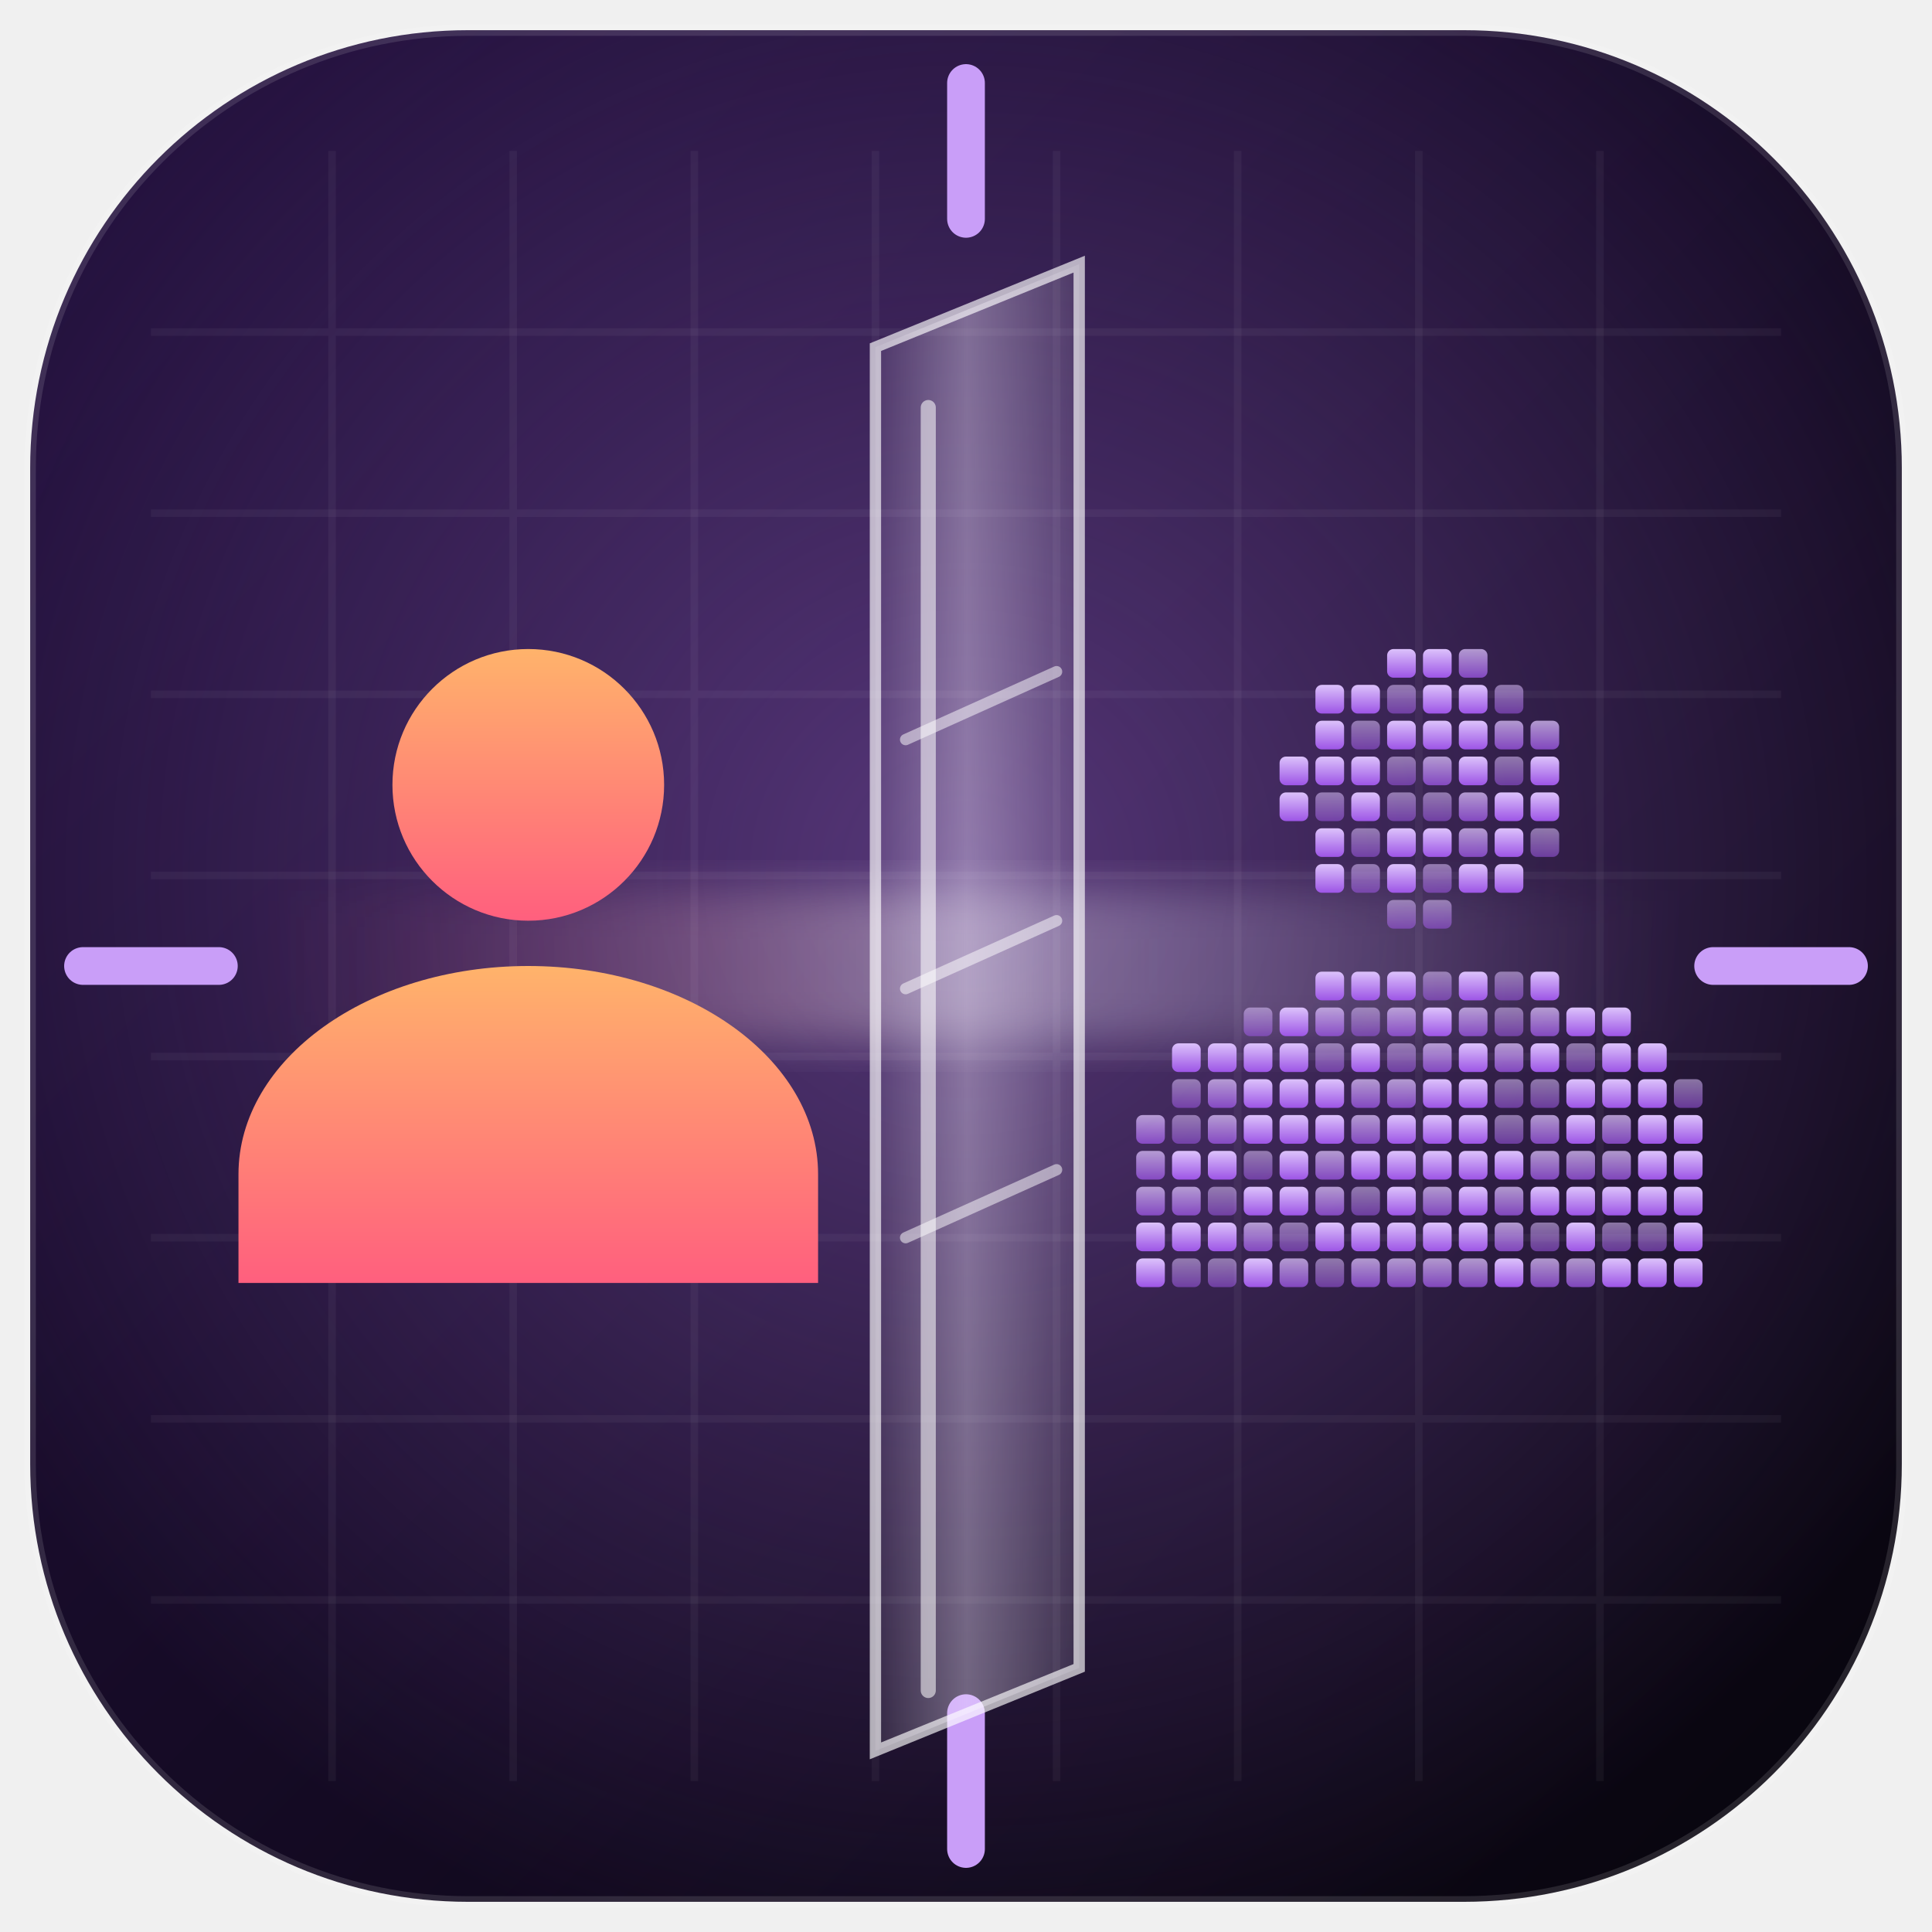
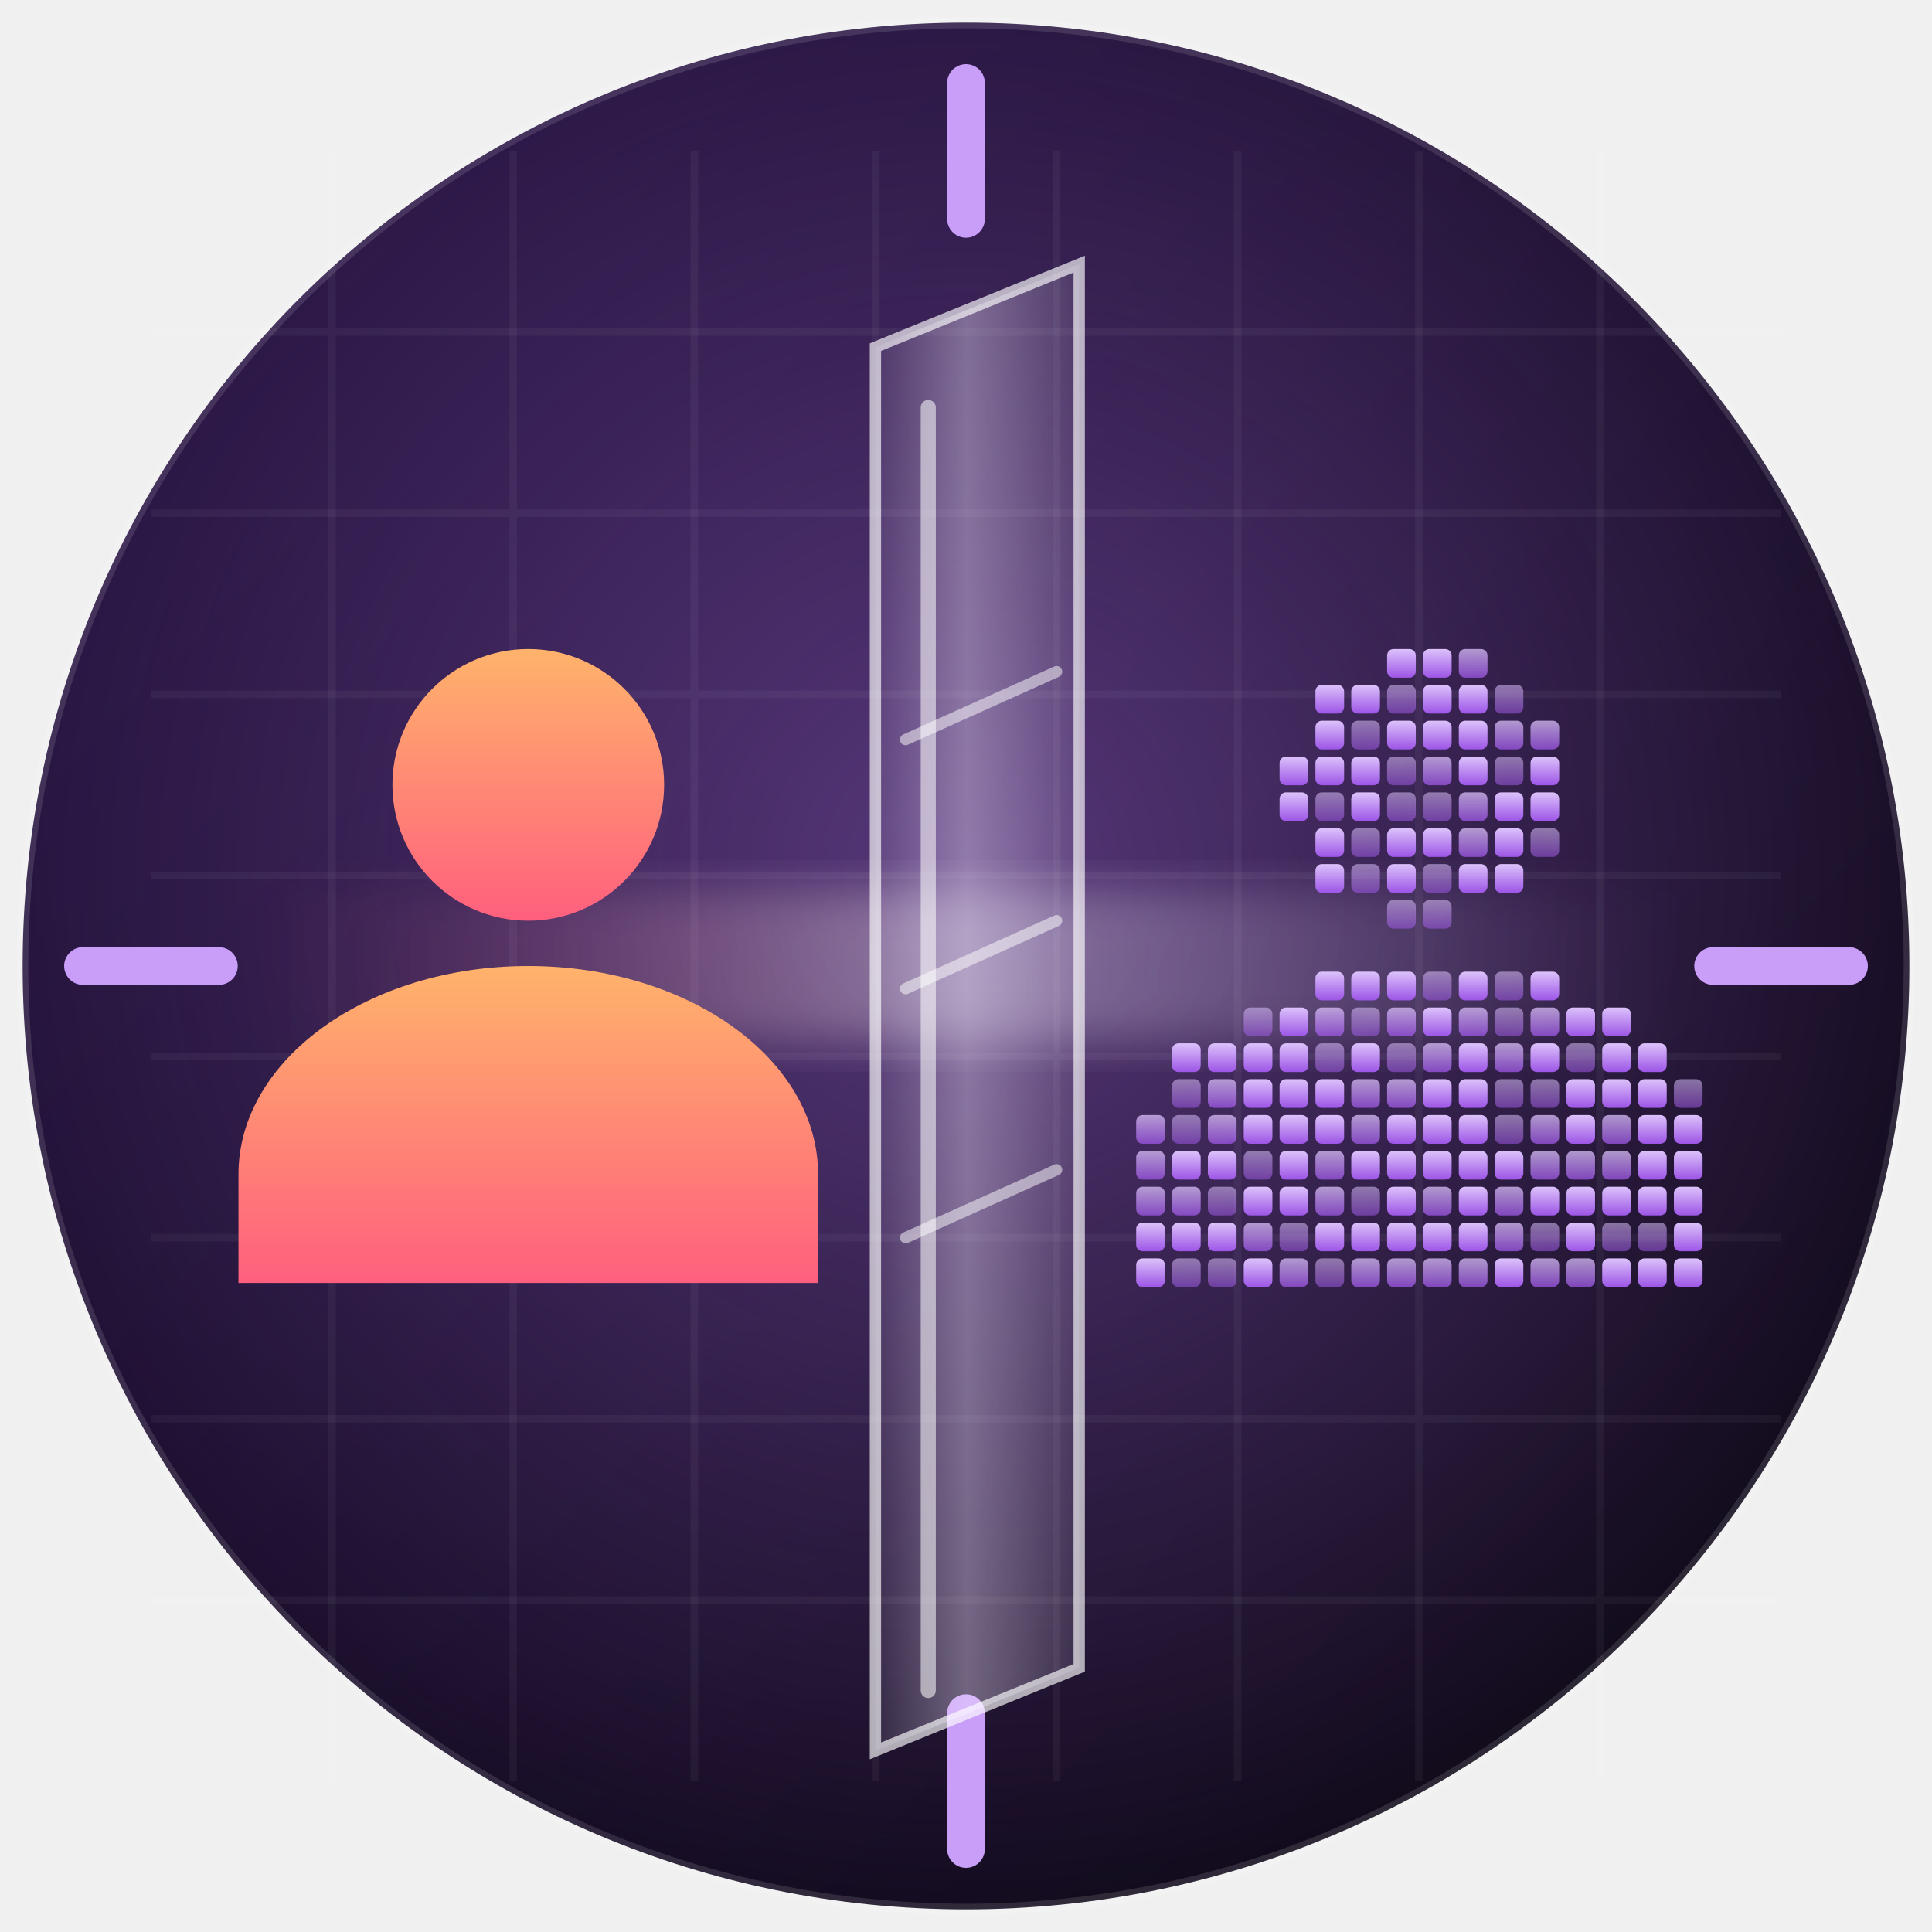
<svg xmlns="http://www.w3.org/2000/svg" viewBox="0 0 512 512" width="512" height="512">
  <defs>
    <linearGradient id="bg" x1="0" y1="0" x2="1" y2="1">
      <stop offset="0" stop-color="#24113f" />
      <stop offset="1" stop-color="#07050c" />
    </linearGradient>
    <radialGradient id="glow" cx="0.5" cy="0.45" r="0.6">
      <stop offset="0" stop-color="#b577f3" stop-opacity="0.40" />
      <stop offset="1" stop-color="#b577f3" stop-opacity="0" />
    </radialGradient>
    <linearGradient id="warm" x1="0" y1="0" x2="0" y2="1">
      <stop offset="0" stop-color="#ffb36b" />
      <stop offset="1" stop-color="#ff5f7e" />
    </linearGradient>
    <linearGradient id="tok" x1="0" y1="0" x2="0" y2="1">
      <stop offset="0" stop-color="#dcc2fb" />
      <stop offset="1" stop-color="#9d55e6" />
    </linearGradient>
    <linearGradient id="glass" x1="0" y1="0" x2="1" y2="0">
      <stop offset="0" stop-color="#f3e8ff" stop-opacity="0.10" />
      <stop offset="0.45" stop-color="#f3e8ff" stop-opacity="0.38" />
      <stop offset="1" stop-color="#f3e8ff" stop-opacity="0.12" />
    </linearGradient>
    <linearGradient id="beam" x1="0" y1="0" x2="1" y2="0">
      <stop offset="0" stop-color="#ff5f7e" stop-opacity="0" />
      <stop offset="0.48" stop-color="#ffffff" stop-opacity="0.35" />
      <stop offset="1" stop-color="#dcc2fb" stop-opacity="0" />
    </linearGradient>
    <filter id="soft" x="-20%" y="-20%" width="140%" height="140%">
      <feGaussianBlur stdDeviation="6" />
    </filter>
  </defs>
  <g transform="translate(0 0) scale(1.0)">
-     <rect x="8" y="8" width="496" height="496" rx="116" fill="url(#bg)" />
-     <rect x="8" y="8" width="496" height="496" rx="116" fill="url(#glow)" />
+     <circle cx="256" cy="256" r="250" fill="url(#bg)" />
+     <circle cx="256" cy="256" r="250" fill="url(#glow)" />
    <path d="M88 40V472M40 88H472" stroke="#ffffff" stroke-opacity="0.045" stroke-width="2" />
    <path d="M136 40V472M40 136H472" stroke="#ffffff" stroke-opacity="0.045" stroke-width="2" />
    <path d="M184 40V472M40 184H472" stroke="#ffffff" stroke-opacity="0.045" stroke-width="2" />
    <path d="M232 40V472M40 232H472" stroke="#ffffff" stroke-opacity="0.045" stroke-width="2" />
    <path d="M280 40V472M40 280H472" stroke="#ffffff" stroke-opacity="0.045" stroke-width="2" />
    <path d="M328 40V472M40 328H472" stroke="#ffffff" stroke-opacity="0.045" stroke-width="2" />
    <path d="M376 40V472M40 376H472" stroke="#ffffff" stroke-opacity="0.045" stroke-width="2" />
    <path d="M424 40V472M40 424H472" stroke="#ffffff" stroke-opacity="0.045" stroke-width="2" />
    <g stroke="#c99ef8" stroke-width="10" stroke-linecap="round">
      <path d="M256 22V58M256 454V490M22 256H58M454 256H490" />
    </g>
    <rect x="70" y="236" width="372" height="40" fill="url(#beam)" filter="url(#soft)" />
    <g fill="url(#warm)">
      <circle cx="140" cy="208.0" r="36.0" />
      <path d="M63.2,340.0 V311.2 A76.8,55.2 0 0 1 216.8,311.2 V340.0 Z" />
    </g>
    <g fill="url(#tok)">
      <rect x="367.6" y="172.0" width="7.6" height="7.6" rx="1.7" opacity="1" />
      <rect x="377.1" y="172.0" width="7.6" height="7.6" rx="1.7" opacity="1" />
      <rect x="386.6" y="172.0" width="7.6" height="7.6" rx="1.7" opacity="0.75" />
      <rect x="348.6" y="181.5" width="7.6" height="7.6" rx="1.7" opacity="1" />
      <rect x="358.1" y="181.5" width="7.6" height="7.6" rx="1.7" opacity="1" />
      <rect x="367.6" y="181.5" width="7.6" height="7.6" rx="1.7" opacity="0.55" />
      <rect x="377.1" y="181.5" width="7.6" height="7.6" rx="1.7" opacity="1" />
      <rect x="386.6" y="181.5" width="7.6" height="7.6" rx="1.7" opacity="1" />
      <rect x="396.1" y="181.5" width="7.6" height="7.6" rx="1.7" opacity="0.55" />
      <rect x="348.6" y="191.0" width="7.6" height="7.6" rx="1.7" opacity="1" />
      <rect x="358.1" y="191.0" width="7.6" height="7.6" rx="1.7" opacity="0.55" />
      <rect x="367.6" y="191.0" width="7.6" height="7.6" rx="1.7" opacity="1" />
      <rect x="377.1" y="191.0" width="7.6" height="7.6" rx="1.7" opacity="1" />
      <rect x="386.6" y="191.0" width="7.6" height="7.6" rx="1.7" opacity="1" />
      <rect x="396.1" y="191.0" width="7.6" height="7.6" rx="1.7" opacity="0.75" />
      <rect x="405.6" y="191.0" width="7.6" height="7.6" rx="1.7" opacity="0.75" />
      <rect x="339.1" y="200.5" width="7.6" height="7.6" rx="1.7" opacity="1" />
      <rect x="348.6" y="200.5" width="7.6" height="7.6" rx="1.7" opacity="1" />
      <rect x="358.1" y="200.5" width="7.6" height="7.6" rx="1.7" opacity="1" />
      <rect x="367.6" y="200.5" width="7.6" height="7.6" rx="1.7" opacity="0.55" />
      <rect x="377.1" y="200.5" width="7.6" height="7.6" rx="1.7" opacity="0.75" />
      <rect x="386.6" y="200.5" width="7.6" height="7.6" rx="1.7" opacity="1" />
      <rect x="396.1" y="200.5" width="7.6" height="7.6" rx="1.7" opacity="0.55" />
      <rect x="405.6" y="200.5" width="7.6" height="7.6" rx="1.7" opacity="1" />
      <rect x="339.1" y="210.0" width="7.6" height="7.6" rx="1.7" opacity="1" />
      <rect x="348.6" y="210.0" width="7.6" height="7.6" rx="1.7" opacity="0.55" />
      <rect x="358.1" y="210.0" width="7.6" height="7.6" rx="1.7" opacity="1" />
      <rect x="367.6" y="210.0" width="7.6" height="7.6" rx="1.7" opacity="0.55" />
      <rect x="377.1" y="210.0" width="7.6" height="7.6" rx="1.7" opacity="0.55" />
      <rect x="386.6" y="210.0" width="7.6" height="7.6" rx="1.7" opacity="0.75" />
      <rect x="396.1" y="210.0" width="7.6" height="7.6" rx="1.7" opacity="1" />
      <rect x="405.6" y="210.0" width="7.6" height="7.6" rx="1.7" opacity="1" />
      <rect x="348.6" y="219.5" width="7.6" height="7.6" rx="1.7" opacity="1" />
      <rect x="358.1" y="219.5" width="7.6" height="7.6" rx="1.7" opacity="0.55" />
      <rect x="367.6" y="219.5" width="7.6" height="7.6" rx="1.7" opacity="1" />
      <rect x="377.1" y="219.5" width="7.6" height="7.6" rx="1.7" opacity="1" />
      <rect x="386.6" y="219.5" width="7.6" height="7.6" rx="1.7" opacity="0.75" />
      <rect x="396.1" y="219.5" width="7.6" height="7.6" rx="1.7" opacity="1" />
      <rect x="405.6" y="219.5" width="7.6" height="7.6" rx="1.7" opacity="0.55" />
      <rect x="348.6" y="229.0" width="7.6" height="7.6" rx="1.7" opacity="1" />
      <rect x="358.1" y="229.0" width="7.6" height="7.6" rx="1.7" opacity="0.55" />
      <rect x="367.6" y="229.0" width="7.6" height="7.6" rx="1.7" opacity="1" />
      <rect x="377.1" y="229.0" width="7.6" height="7.6" rx="1.7" opacity="0.55" />
      <rect x="386.6" y="229.0" width="7.6" height="7.6" rx="1.7" opacity="1" />
      <rect x="396.1" y="229.0" width="7.6" height="7.6" rx="1.7" opacity="1" />
      <rect x="367.6" y="238.5" width="7.6" height="7.6" rx="1.7" opacity="0.55" />
      <rect x="377.1" y="238.5" width="7.6" height="7.6" rx="1.7" opacity="0.55" />
      <rect x="348.6" y="257.5" width="7.6" height="7.6" rx="1.7" opacity="1" />
      <rect x="358.1" y="257.5" width="7.6" height="7.6" rx="1.7" opacity="1" />
      <rect x="367.6" y="257.5" width="7.6" height="7.6" rx="1.7" opacity="1" />
      <rect x="377.1" y="257.5" width="7.6" height="7.6" rx="1.7" opacity="0.55" />
      <rect x="386.6" y="257.5" width="7.6" height="7.6" rx="1.7" opacity="1" />
      <rect x="396.1" y="257.5" width="7.6" height="7.6" rx="1.7" opacity="0.55" />
      <rect x="405.6" y="257.5" width="7.6" height="7.6" rx="1.7" opacity="1" />
      <rect x="329.6" y="267.0" width="7.6" height="7.6" rx="1.7" opacity="0.55" />
      <rect x="339.1" y="267.0" width="7.6" height="7.6" rx="1.7" opacity="1" />
      <rect x="348.6" y="267.0" width="7.6" height="7.6" rx="1.7" opacity="0.75" />
      <rect x="358.1" y="267.0" width="7.6" height="7.6" rx="1.7" opacity="0.55" />
      <rect x="367.6" y="267.0" width="7.6" height="7.6" rx="1.7" opacity="0.75" />
      <rect x="377.1" y="267.0" width="7.6" height="7.6" rx="1.7" opacity="1" />
      <rect x="386.6" y="267.0" width="7.6" height="7.6" rx="1.7" opacity="0.75" />
      <rect x="396.1" y="267.0" width="7.6" height="7.6" rx="1.7" opacity="0.55" />
      <rect x="405.6" y="267.0" width="7.6" height="7.6" rx="1.7" opacity="0.75" />
      <rect x="415.1" y="267.0" width="7.6" height="7.6" rx="1.7" opacity="1" />
      <rect x="424.6" y="267.0" width="7.6" height="7.6" rx="1.7" opacity="1" />
      <rect x="310.6" y="276.5" width="7.6" height="7.6" rx="1.7" opacity="1" />
      <rect x="320.1" y="276.5" width="7.6" height="7.6" rx="1.7" opacity="1" />
      <rect x="329.6" y="276.5" width="7.6" height="7.6" rx="1.7" opacity="1" />
      <rect x="339.1" y="276.5" width="7.6" height="7.6" rx="1.7" opacity="1" />
      <rect x="348.6" y="276.5" width="7.6" height="7.6" rx="1.7" opacity="0.55" />
      <rect x="358.1" y="276.5" width="7.6" height="7.6" rx="1.7" opacity="1" />
      <rect x="367.6" y="276.5" width="7.6" height="7.6" rx="1.7" opacity="0.55" />
      <rect x="377.1" y="276.5" width="7.6" height="7.6" rx="1.7" opacity="0.75" />
      <rect x="386.6" y="276.5" width="7.6" height="7.6" rx="1.7" opacity="1" />
      <rect x="396.1" y="276.5" width="7.6" height="7.6" rx="1.7" opacity="0.75" />
      <rect x="405.6" y="276.5" width="7.6" height="7.6" rx="1.7" opacity="1" />
      <rect x="415.1" y="276.5" width="7.6" height="7.6" rx="1.7" opacity="0.55" />
      <rect x="424.6" y="276.5" width="7.6" height="7.6" rx="1.7" opacity="1" />
      <rect x="434.1" y="276.5" width="7.6" height="7.6" rx="1.7" opacity="1" />
      <rect x="310.6" y="286.0" width="7.6" height="7.6" rx="1.7" opacity="0.55" />
      <rect x="320.1" y="286.0" width="7.6" height="7.6" rx="1.7" opacity="0.75" />
      <rect x="329.6" y="286.0" width="7.6" height="7.6" rx="1.7" opacity="1" />
      <rect x="339.1" y="286.0" width="7.6" height="7.6" rx="1.7" opacity="1" />
      <rect x="348.6" y="286.0" width="7.6" height="7.6" rx="1.7" opacity="1" />
      <rect x="358.1" y="286.0" width="7.6" height="7.6" rx="1.7" opacity="0.75" />
      <rect x="367.6" y="286.0" width="7.6" height="7.6" rx="1.7" opacity="0.75" />
      <rect x="377.1" y="286.0" width="7.6" height="7.6" rx="1.7" opacity="1" />
      <rect x="386.6" y="286.0" width="7.6" height="7.6" rx="1.7" opacity="1" />
      <rect x="396.1" y="286.0" width="7.6" height="7.6" rx="1.7" opacity="0.55" />
      <rect x="405.6" y="286.0" width="7.6" height="7.6" rx="1.7" opacity="0.55" />
      <rect x="415.1" y="286.0" width="7.6" height="7.6" rx="1.7" opacity="1" />
      <rect x="424.6" y="286.0" width="7.6" height="7.6" rx="1.7" opacity="1" />
      <rect x="434.1" y="286.0" width="7.6" height="7.6" rx="1.7" opacity="1" />
      <rect x="443.6" y="286.0" width="7.6" height="7.6" rx="1.7" opacity="0.55" />
      <rect x="301.1" y="295.5" width="7.6" height="7.6" rx="1.7" opacity="0.75" />
      <rect x="310.6" y="295.5" width="7.6" height="7.6" rx="1.7" opacity="0.55" />
      <rect x="320.1" y="295.5" width="7.6" height="7.6" rx="1.7" opacity="0.75" />
      <rect x="329.6" y="295.5" width="7.6" height="7.6" rx="1.7" opacity="1" />
      <rect x="339.1" y="295.5" width="7.6" height="7.6" rx="1.7" opacity="1" />
      <rect x="348.6" y="295.5" width="7.6" height="7.6" rx="1.7" opacity="1" />
      <rect x="358.1" y="295.5" width="7.6" height="7.6" rx="1.7" opacity="0.75" />
      <rect x="367.6" y="295.5" width="7.6" height="7.6" rx="1.7" opacity="1" />
      <rect x="377.1" y="295.5" width="7.6" height="7.6" rx="1.7" opacity="1" />
      <rect x="386.6" y="295.5" width="7.6" height="7.6" rx="1.7" opacity="1" />
      <rect x="396.1" y="295.5" width="7.6" height="7.6" rx="1.7" opacity="0.55" />
      <rect x="405.6" y="295.5" width="7.6" height="7.6" rx="1.7" opacity="0.75" />
      <rect x="415.1" y="295.5" width="7.6" height="7.6" rx="1.7" opacity="1" />
      <rect x="424.6" y="295.5" width="7.6" height="7.6" rx="1.7" opacity="0.75" />
      <rect x="434.1" y="295.5" width="7.6" height="7.6" rx="1.7" opacity="1" />
      <rect x="443.6" y="295.5" width="7.6" height="7.6" rx="1.7" opacity="1" />
      <rect x="301.1" y="305.0" width="7.6" height="7.6" rx="1.7" opacity="0.75" />
      <rect x="310.6" y="305.0" width="7.6" height="7.6" rx="1.7" opacity="1" />
      <rect x="320.1" y="305.0" width="7.6" height="7.6" rx="1.7" opacity="1" />
      <rect x="329.6" y="305.0" width="7.6" height="7.6" rx="1.7" opacity="0.55" />
      <rect x="339.1" y="305.0" width="7.6" height="7.6" rx="1.7" opacity="1" />
      <rect x="348.6" y="305.0" width="7.6" height="7.6" rx="1.7" opacity="0.75" />
      <rect x="358.1" y="305.0" width="7.6" height="7.6" rx="1.7" opacity="1" />
      <rect x="367.6" y="305.0" width="7.6" height="7.6" rx="1.7" opacity="1" />
      <rect x="377.1" y="305.0" width="7.6" height="7.6" rx="1.7" opacity="1" />
      <rect x="386.6" y="305.0" width="7.6" height="7.6" rx="1.7" opacity="1" />
      <rect x="396.1" y="305.0" width="7.6" height="7.6" rx="1.7" opacity="1" />
      <rect x="405.6" y="305.0" width="7.6" height="7.6" rx="1.7" opacity="0.75" />
      <rect x="415.1" y="305.0" width="7.6" height="7.6" rx="1.7" opacity="0.75" />
      <rect x="424.6" y="305.0" width="7.6" height="7.6" rx="1.7" opacity="0.75" />
      <rect x="434.1" y="305.0" width="7.6" height="7.6" rx="1.7" opacity="1" />
      <rect x="443.6" y="305.0" width="7.6" height="7.6" rx="1.7" opacity="1" />
      <rect x="301.1" y="314.5" width="7.6" height="7.6" rx="1.7" opacity="0.75" />
      <rect x="310.6" y="314.5" width="7.6" height="7.6" rx="1.7" opacity="0.75" />
      <rect x="320.1" y="314.5" width="7.6" height="7.6" rx="1.7" opacity="0.55" />
      <rect x="329.6" y="314.5" width="7.6" height="7.6" rx="1.7" opacity="1" />
      <rect x="339.1" y="314.5" width="7.6" height="7.6" rx="1.7" opacity="1" />
      <rect x="348.6" y="314.5" width="7.6" height="7.6" rx="1.7" opacity="0.75" />
      <rect x="358.1" y="314.5" width="7.6" height="7.6" rx="1.7" opacity="0.55" />
      <rect x="367.6" y="314.5" width="7.6" height="7.6" rx="1.7" opacity="1" />
      <rect x="377.1" y="314.5" width="7.6" height="7.6" rx="1.7" opacity="0.75" />
      <rect x="386.6" y="314.5" width="7.6" height="7.6" rx="1.7" opacity="1" />
      <rect x="396.1" y="314.5" width="7.6" height="7.6" rx="1.7" opacity="0.75" />
      <rect x="405.6" y="314.5" width="7.6" height="7.6" rx="1.7" opacity="1" />
      <rect x="415.1" y="314.5" width="7.6" height="7.6" rx="1.7" opacity="1" />
      <rect x="424.6" y="314.5" width="7.6" height="7.6" rx="1.7" opacity="1" />
      <rect x="434.1" y="314.5" width="7.6" height="7.6" rx="1.7" opacity="1" />
      <rect x="443.6" y="314.5" width="7.6" height="7.6" rx="1.7" opacity="1" />
      <rect x="301.1" y="324.0" width="7.6" height="7.6" rx="1.7" opacity="1" />
      <rect x="310.6" y="324.0" width="7.6" height="7.6" rx="1.7" opacity="1" />
      <rect x="320.1" y="324.0" width="7.6" height="7.6" rx="1.7" opacity="1" />
      <rect x="329.6" y="324.0" width="7.6" height="7.6" rx="1.7" opacity="0.75" />
      <rect x="339.1" y="324.0" width="7.6" height="7.6" rx="1.7" opacity="0.55" />
      <rect x="348.6" y="324.0" width="7.6" height="7.6" rx="1.7" opacity="1" />
      <rect x="358.1" y="324.0" width="7.6" height="7.6" rx="1.7" opacity="1" />
      <rect x="367.6" y="324.0" width="7.6" height="7.6" rx="1.7" opacity="1" />
      <rect x="377.1" y="324.0" width="7.6" height="7.6" rx="1.7" opacity="1" />
      <rect x="386.6" y="324.0" width="7.6" height="7.6" rx="1.7" opacity="1" />
      <rect x="396.1" y="324.0" width="7.6" height="7.6" rx="1.7" opacity="0.75" />
      <rect x="405.6" y="324.0" width="7.6" height="7.6" rx="1.7" opacity="0.55" />
      <rect x="415.1" y="324.0" width="7.6" height="7.6" rx="1.7" opacity="1" />
      <rect x="424.6" y="324.0" width="7.6" height="7.6" rx="1.7" opacity="0.55" />
      <rect x="434.1" y="324.0" width="7.6" height="7.6" rx="1.7" opacity="0.55" />
      <rect x="443.6" y="324.0" width="7.6" height="7.6" rx="1.7" opacity="1" />
      <rect x="301.1" y="333.5" width="7.6" height="7.6" rx="1.7" opacity="1" />
      <rect x="310.6" y="333.5" width="7.6" height="7.6" rx="1.7" opacity="0.55" />
      <rect x="320.1" y="333.5" width="7.6" height="7.6" rx="1.7" opacity="0.55" />
      <rect x="329.6" y="333.5" width="7.6" height="7.6" rx="1.7" opacity="1" />
      <rect x="339.1" y="333.5" width="7.6" height="7.6" rx="1.7" opacity="0.75" />
      <rect x="348.6" y="333.5" width="7.6" height="7.6" rx="1.7" opacity="0.55" />
      <rect x="358.1" y="333.5" width="7.6" height="7.6" rx="1.7" opacity="0.75" />
      <rect x="367.6" y="333.5" width="7.6" height="7.6" rx="1.7" opacity="0.75" />
      <rect x="377.1" y="333.5" width="7.6" height="7.6" rx="1.7" opacity="0.75" />
      <rect x="386.6" y="333.5" width="7.6" height="7.6" rx="1.7" opacity="0.75" />
      <rect x="396.1" y="333.5" width="7.6" height="7.6" rx="1.7" opacity="1" />
      <rect x="405.6" y="333.5" width="7.6" height="7.6" rx="1.7" opacity="0.75" />
      <rect x="415.1" y="333.5" width="7.6" height="7.6" rx="1.7" opacity="0.75" />
      <rect x="424.6" y="333.5" width="7.6" height="7.6" rx="1.7" opacity="1" />
      <rect x="434.1" y="333.5" width="7.6" height="7.6" rx="1.7" opacity="1" />
      <rect x="443.6" y="333.5" width="7.6" height="7.6" rx="1.7" opacity="1" />
    </g>
    <g>
      <polygon points="232,92 286,70 286,442 232,464" fill="url(#glass)" stroke="#ffffff" stroke-opacity="0.65" stroke-width="3" />
      <path d="M246 108 V448" stroke="#ffffff" stroke-opacity="0.55" stroke-width="4" stroke-linecap="round" />
      <g stroke="#ffffff" stroke-opacity="0.5" stroke-width="3" stroke-linecap="round">
        <path d="M240 196 L280 178M240 262 L280 244M240 328 L280 310" />
      </g>
    </g>
-     <rect x="8" y="8" width="496" height="496" rx="116" fill="none" stroke="#ffffff" stroke-opacity="0.12" stroke-width="3" />
+     <circle cx="256" cy="256" r="250" fill="none" stroke="#ffffff" stroke-opacity="0.12" stroke-width="3" />
  </g>
</svg>
